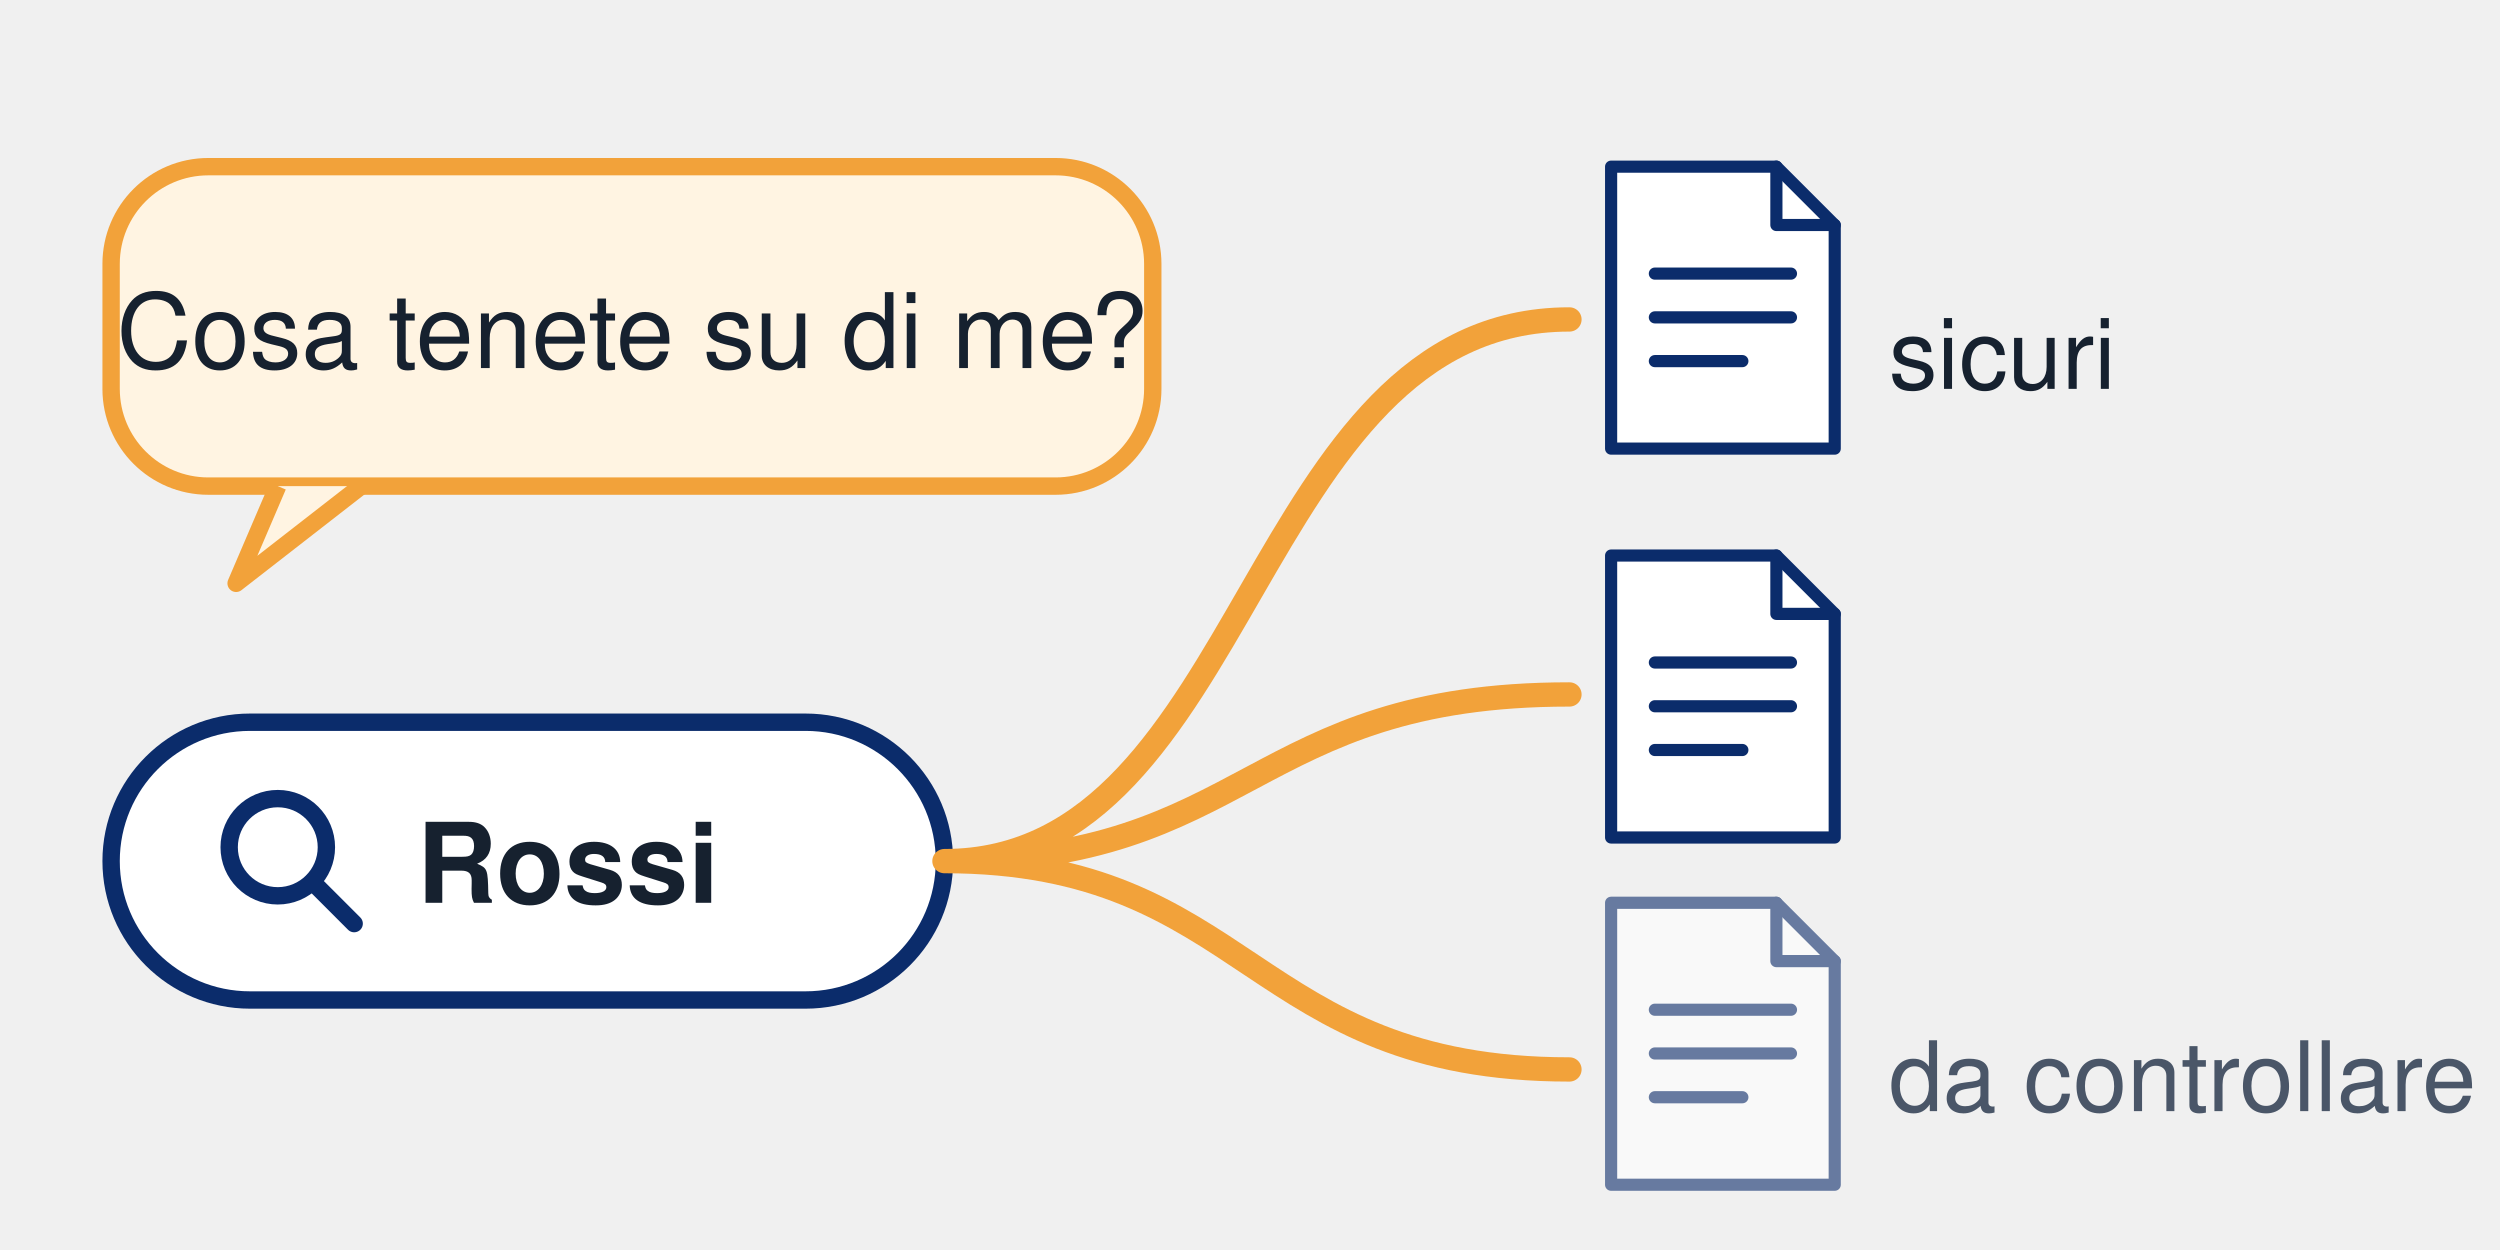
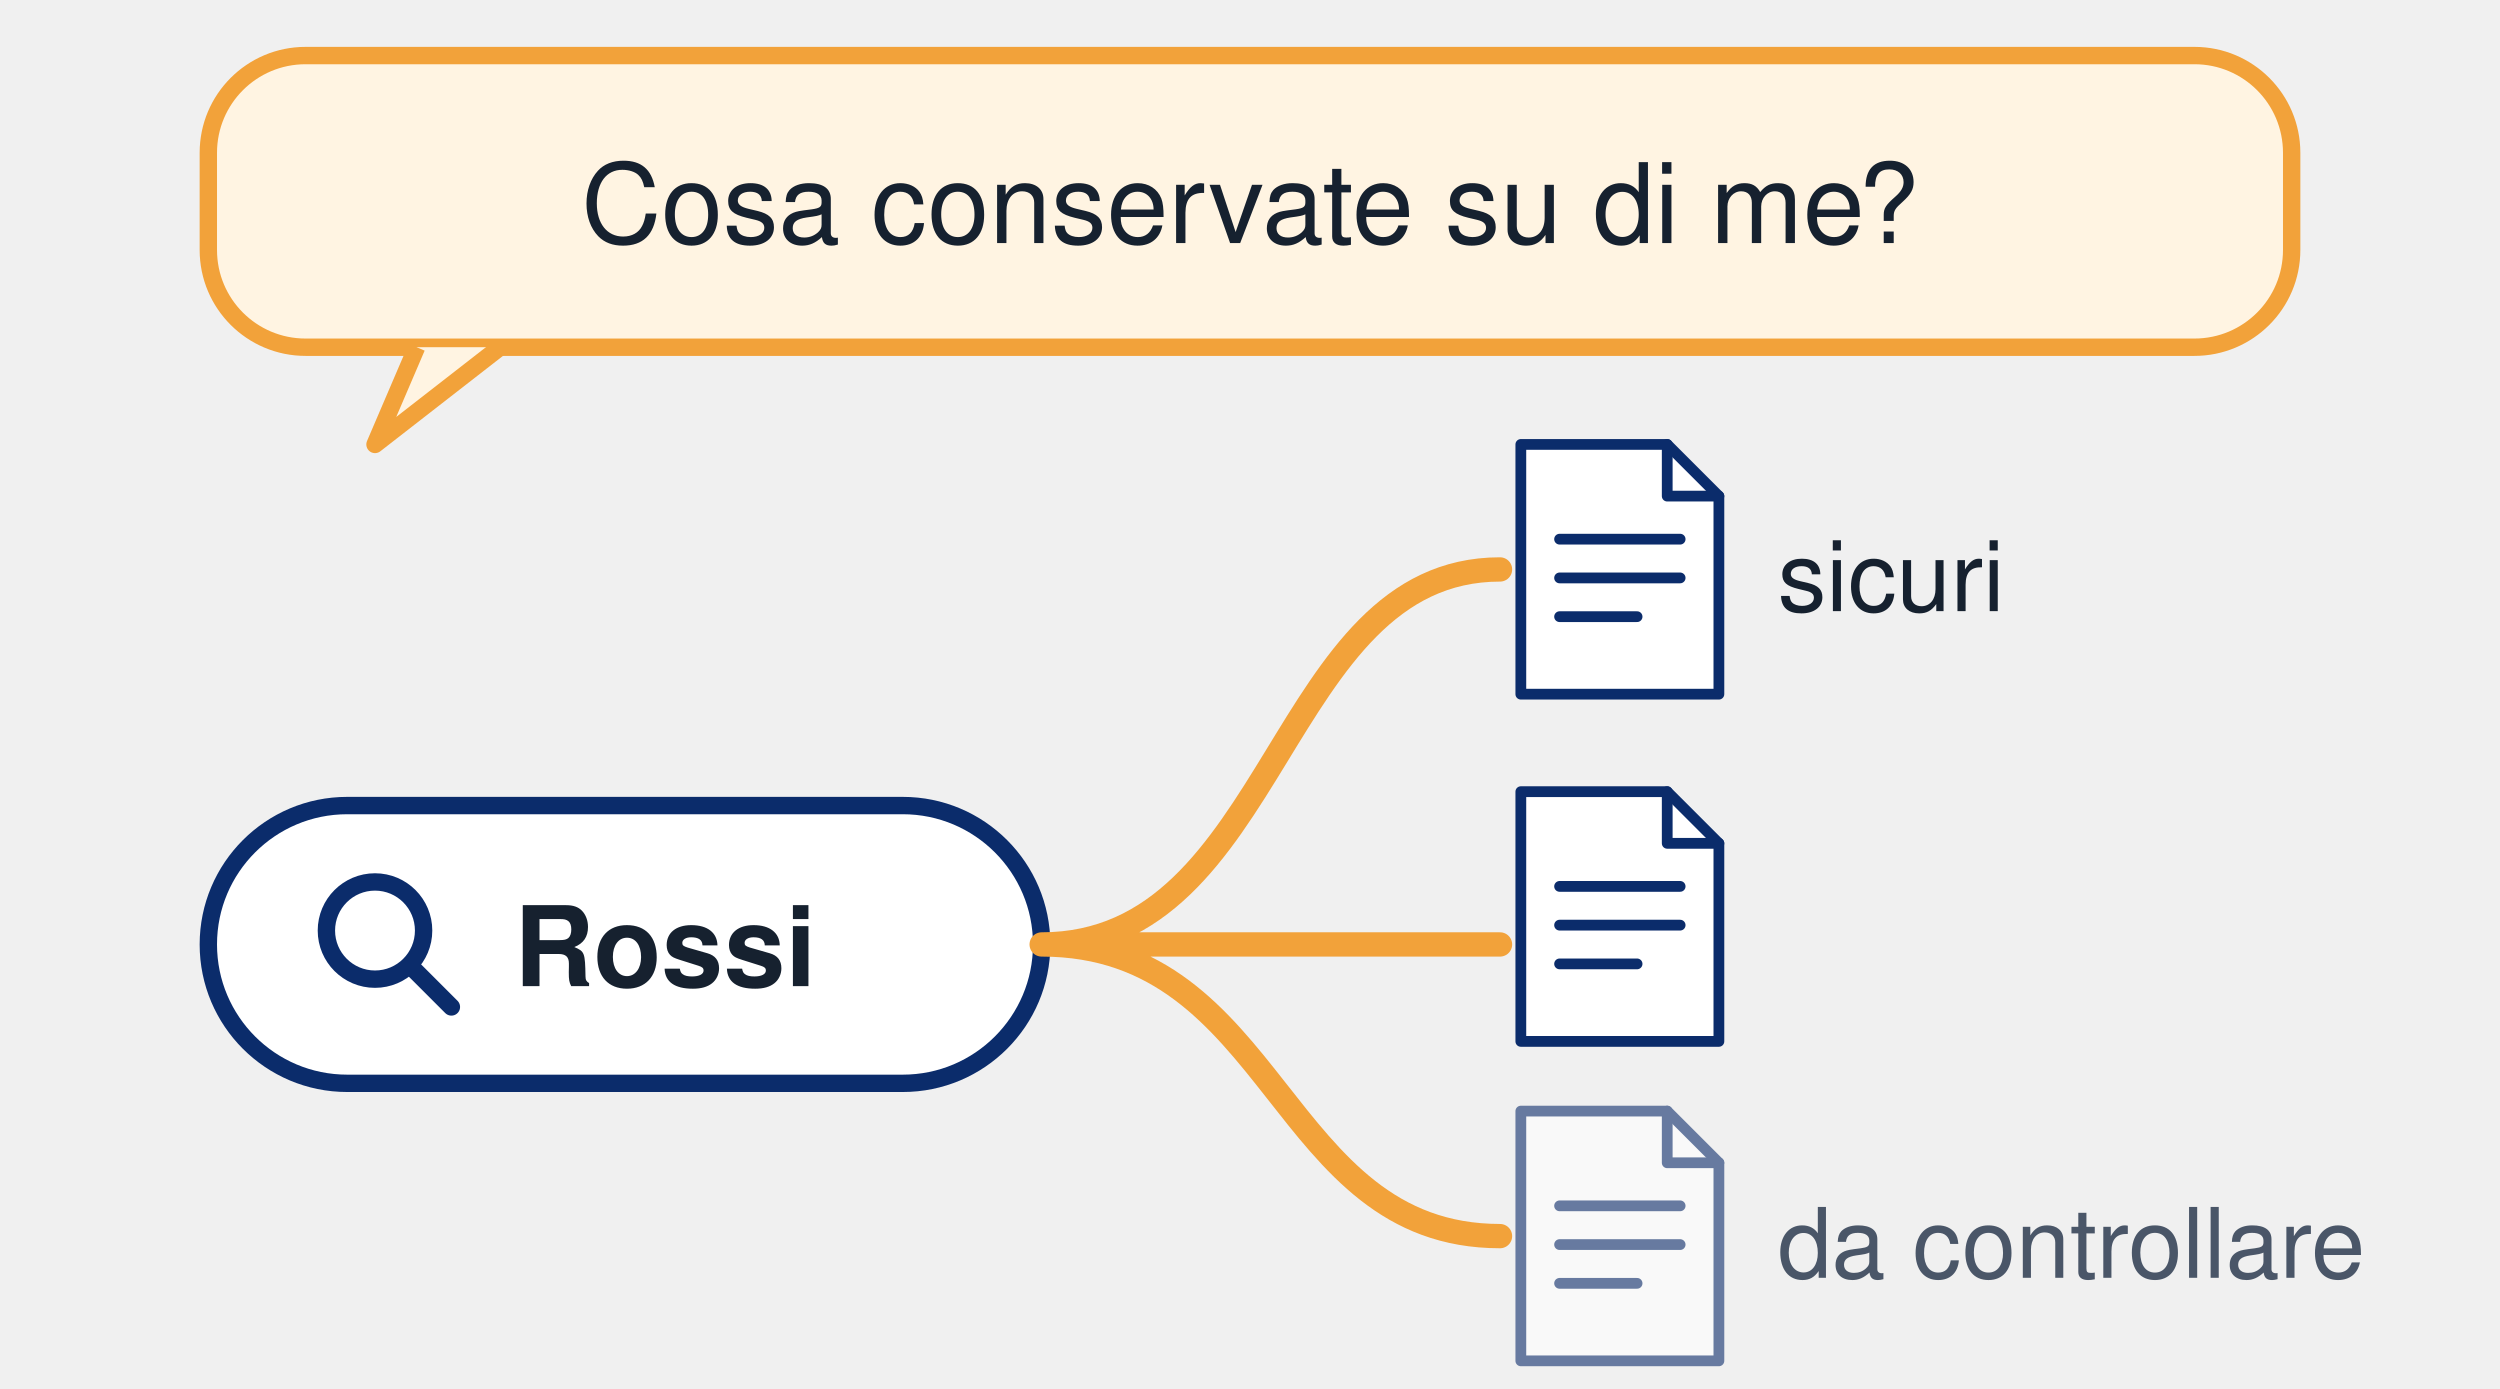
- <svg xmlns="http://www.w3.org/2000/svg" viewBox="0 0 360 180" width="360" height="180" role="img" aria-labelledby="t">
+ <svg xmlns="http://www.w3.org/2000/svg" viewBox="0 0 360 200" width="360" height="200" role="img" aria-labelledby="t">
  <g font-family="Segoe UI, Helvetica, Arial, sans-serif">
-     <rect x="16" y="24" width="150" height="46" rx="14" fill="#FFF4E2" stroke="#F2A23A" stroke-width="2.5" />
-     <path d="M40 70l-6 14 18-14" fill="#FFF4E2" stroke="#F2A23A" stroke-width="2.5" stroke-linejoin="round" />
-     <text x="91" y="53" text-anchor="middle" font-size="15" fill="#16212F">Cosa tenete su di me?</text>
-     <rect x="16" y="104" width="120" height="40" rx="20" fill="#FFFFFF" stroke="#0B2C6B" stroke-width="2.5" />
-     <circle cx="40" cy="122" r="7" fill="none" stroke="#0B2C6B" stroke-width="2.5" />
-     <path d="M45 127l6 6" stroke="#0B2C6B" stroke-width="2.5" stroke-linecap="round" />
-     <text x="60" y="130" font-size="16" font-weight="700" fill="#16212F">Rossi</text>
-     <path d="M136 124C180 124 180 46 226 46M136 124C180 124 180 100 226 100M136 124C180 124 180 154 226 154" fill="none" stroke="#F2A23A" stroke-width="3.5" stroke-linecap="round" />
-     <g transform="translate(232 24) scale(0.7)">
+     <rect x="30" y="8" width="300" height="42" rx="14" fill="#FFF4E2" stroke="#F2A23A" stroke-width="2.5" />
+     <path d="M60 50l-6 14 18-14" fill="#FFF4E2" stroke="#F2A23A" stroke-width="2.5" stroke-linejoin="round" />
+     <text x="180" y="35" text-anchor="middle" font-size="16" fill="#16212F">Cosa conservate su di me?</text>
+     <rect x="30" y="116" width="120" height="40" rx="20" fill="#FFFFFF" stroke="#0B2C6B" stroke-width="2.5" />
+     <circle cx="54" cy="134" r="7" fill="none" stroke="#0B2C6B" stroke-width="2.5" />
+     <path d="M59 139l6 6" stroke="#0B2C6B" stroke-width="2.5" stroke-linecap="round" />
+     <text x="74" y="142" font-size="16" font-weight="700" fill="#16212F">Rossi</text>
+     <path d="M150 136C184 136 184 82 216 82M150 136H216M150 136C184 136 184 178 216 178" fill="none" stroke="#F2A23A" stroke-width="3.5" stroke-linecap="round" />
+     <g transform="translate(219 64) scale(0.62)">
      <path d="M0 0h34l12 12v46H0Z" fill="#FFFFFF" stroke="#0B2C6B" stroke-width="2.5" stroke-linejoin="round" />
      <path d="M34 0v12h12M9 22h28M9 31h28M9 40h18" fill="none" stroke="#0B2C6B" stroke-width="2.5" stroke-linecap="round" stroke-linejoin="round" />
    </g>
-     <g transform="translate(232 80) scale(0.7)">
+     <g transform="translate(219 114) scale(0.62)">
      <path d="M0 0h34l12 12v46H0Z" fill="#FFFFFF" stroke="#0B2C6B" stroke-width="2.5" stroke-linejoin="round" />
      <path d="M34 0v12h12M9 22h28M9 31h28M9 40h18" fill="none" stroke="#0B2C6B" stroke-width="2.5" stroke-linecap="round" stroke-linejoin="round" />
    </g>
-     <g transform="translate(232 130) scale(0.7)" opacity="0.6">
+     <g transform="translate(219 160) scale(0.62)" opacity="0.6">
      <path d="M0 0h34l12 12v46H0Z" fill="#FFFFFF" stroke="#0B2C6B" stroke-width="2.5" stroke-linejoin="round" />
      <path d="M34 0v12h12M9 22h28M9 31h28M9 40h18" fill="none" stroke="#0B2C6B" stroke-width="2.5" stroke-linecap="round" stroke-linejoin="round" />
    </g>
-     <text x="272" y="56" font-size="14" fill="#16212F">sicuri</text>
-     <text x="272" y="160" font-size="14" fill="#4A5668">da controllare</text>
+     <text x="256" y="88" font-size="14" fill="#16212F">sicuri</text>
+     <text x="256" y="184" font-size="14" fill="#4A5668">da controllare</text>
  </g>
</svg>
